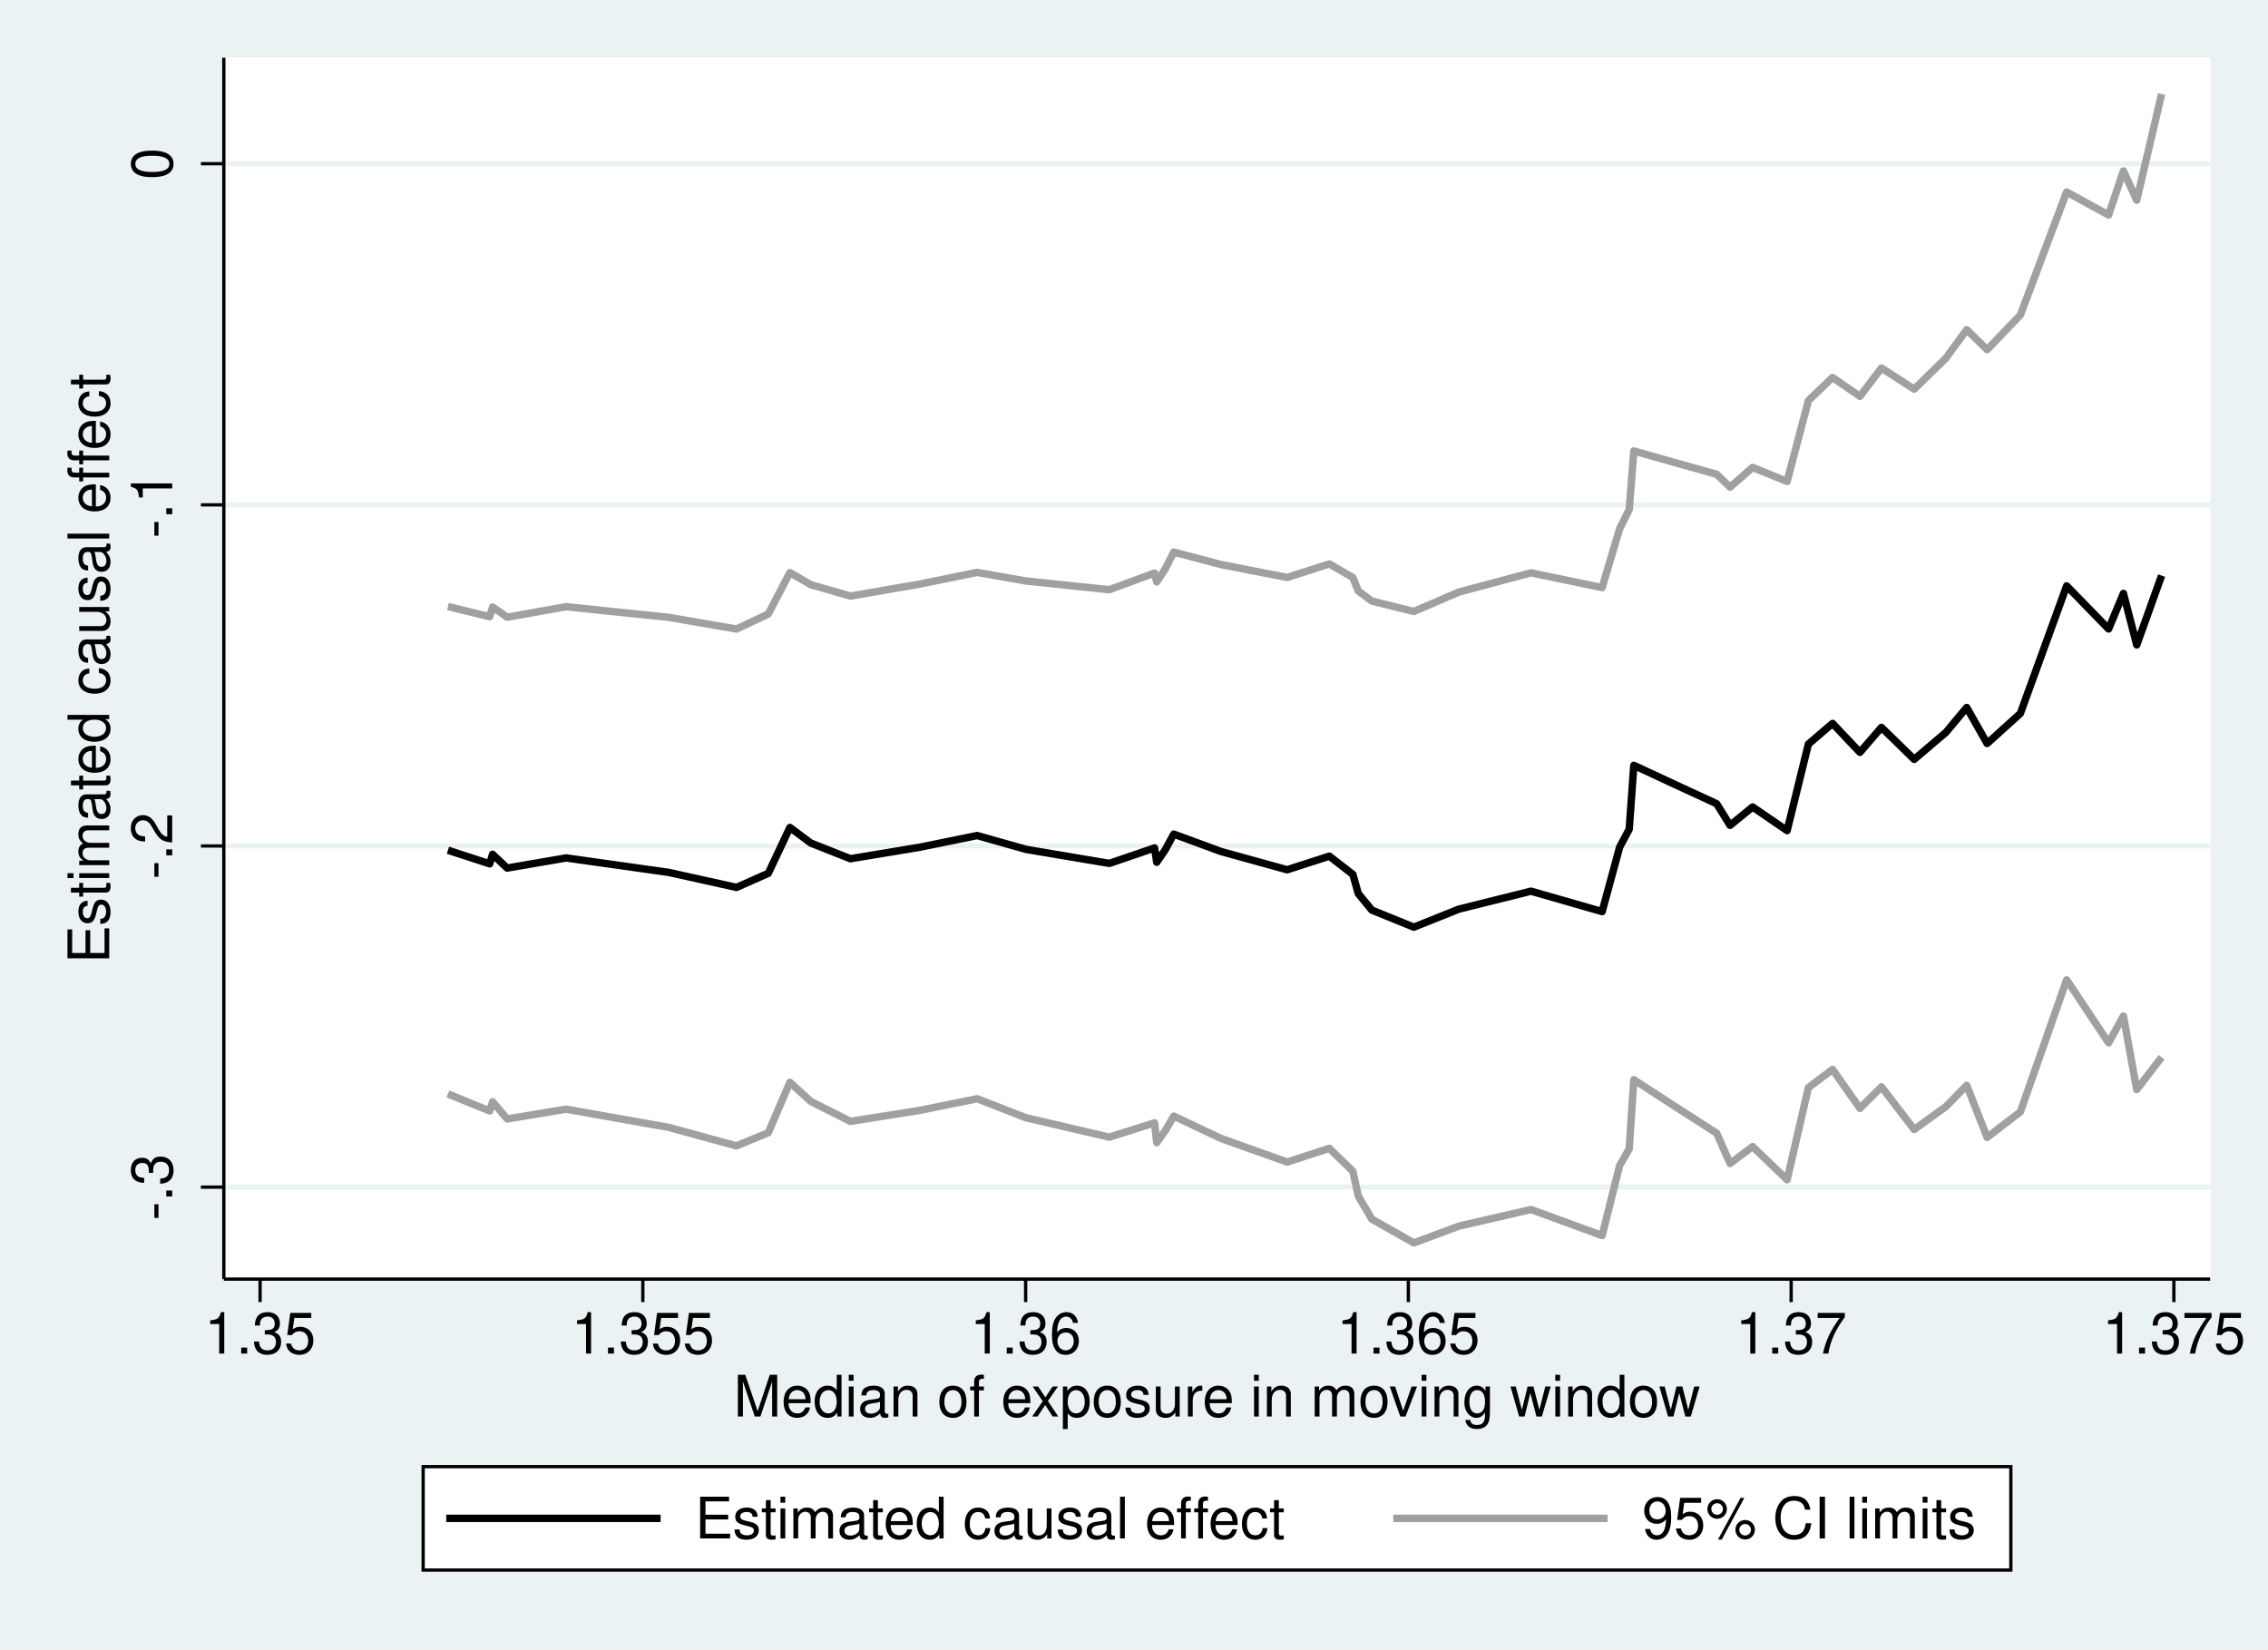
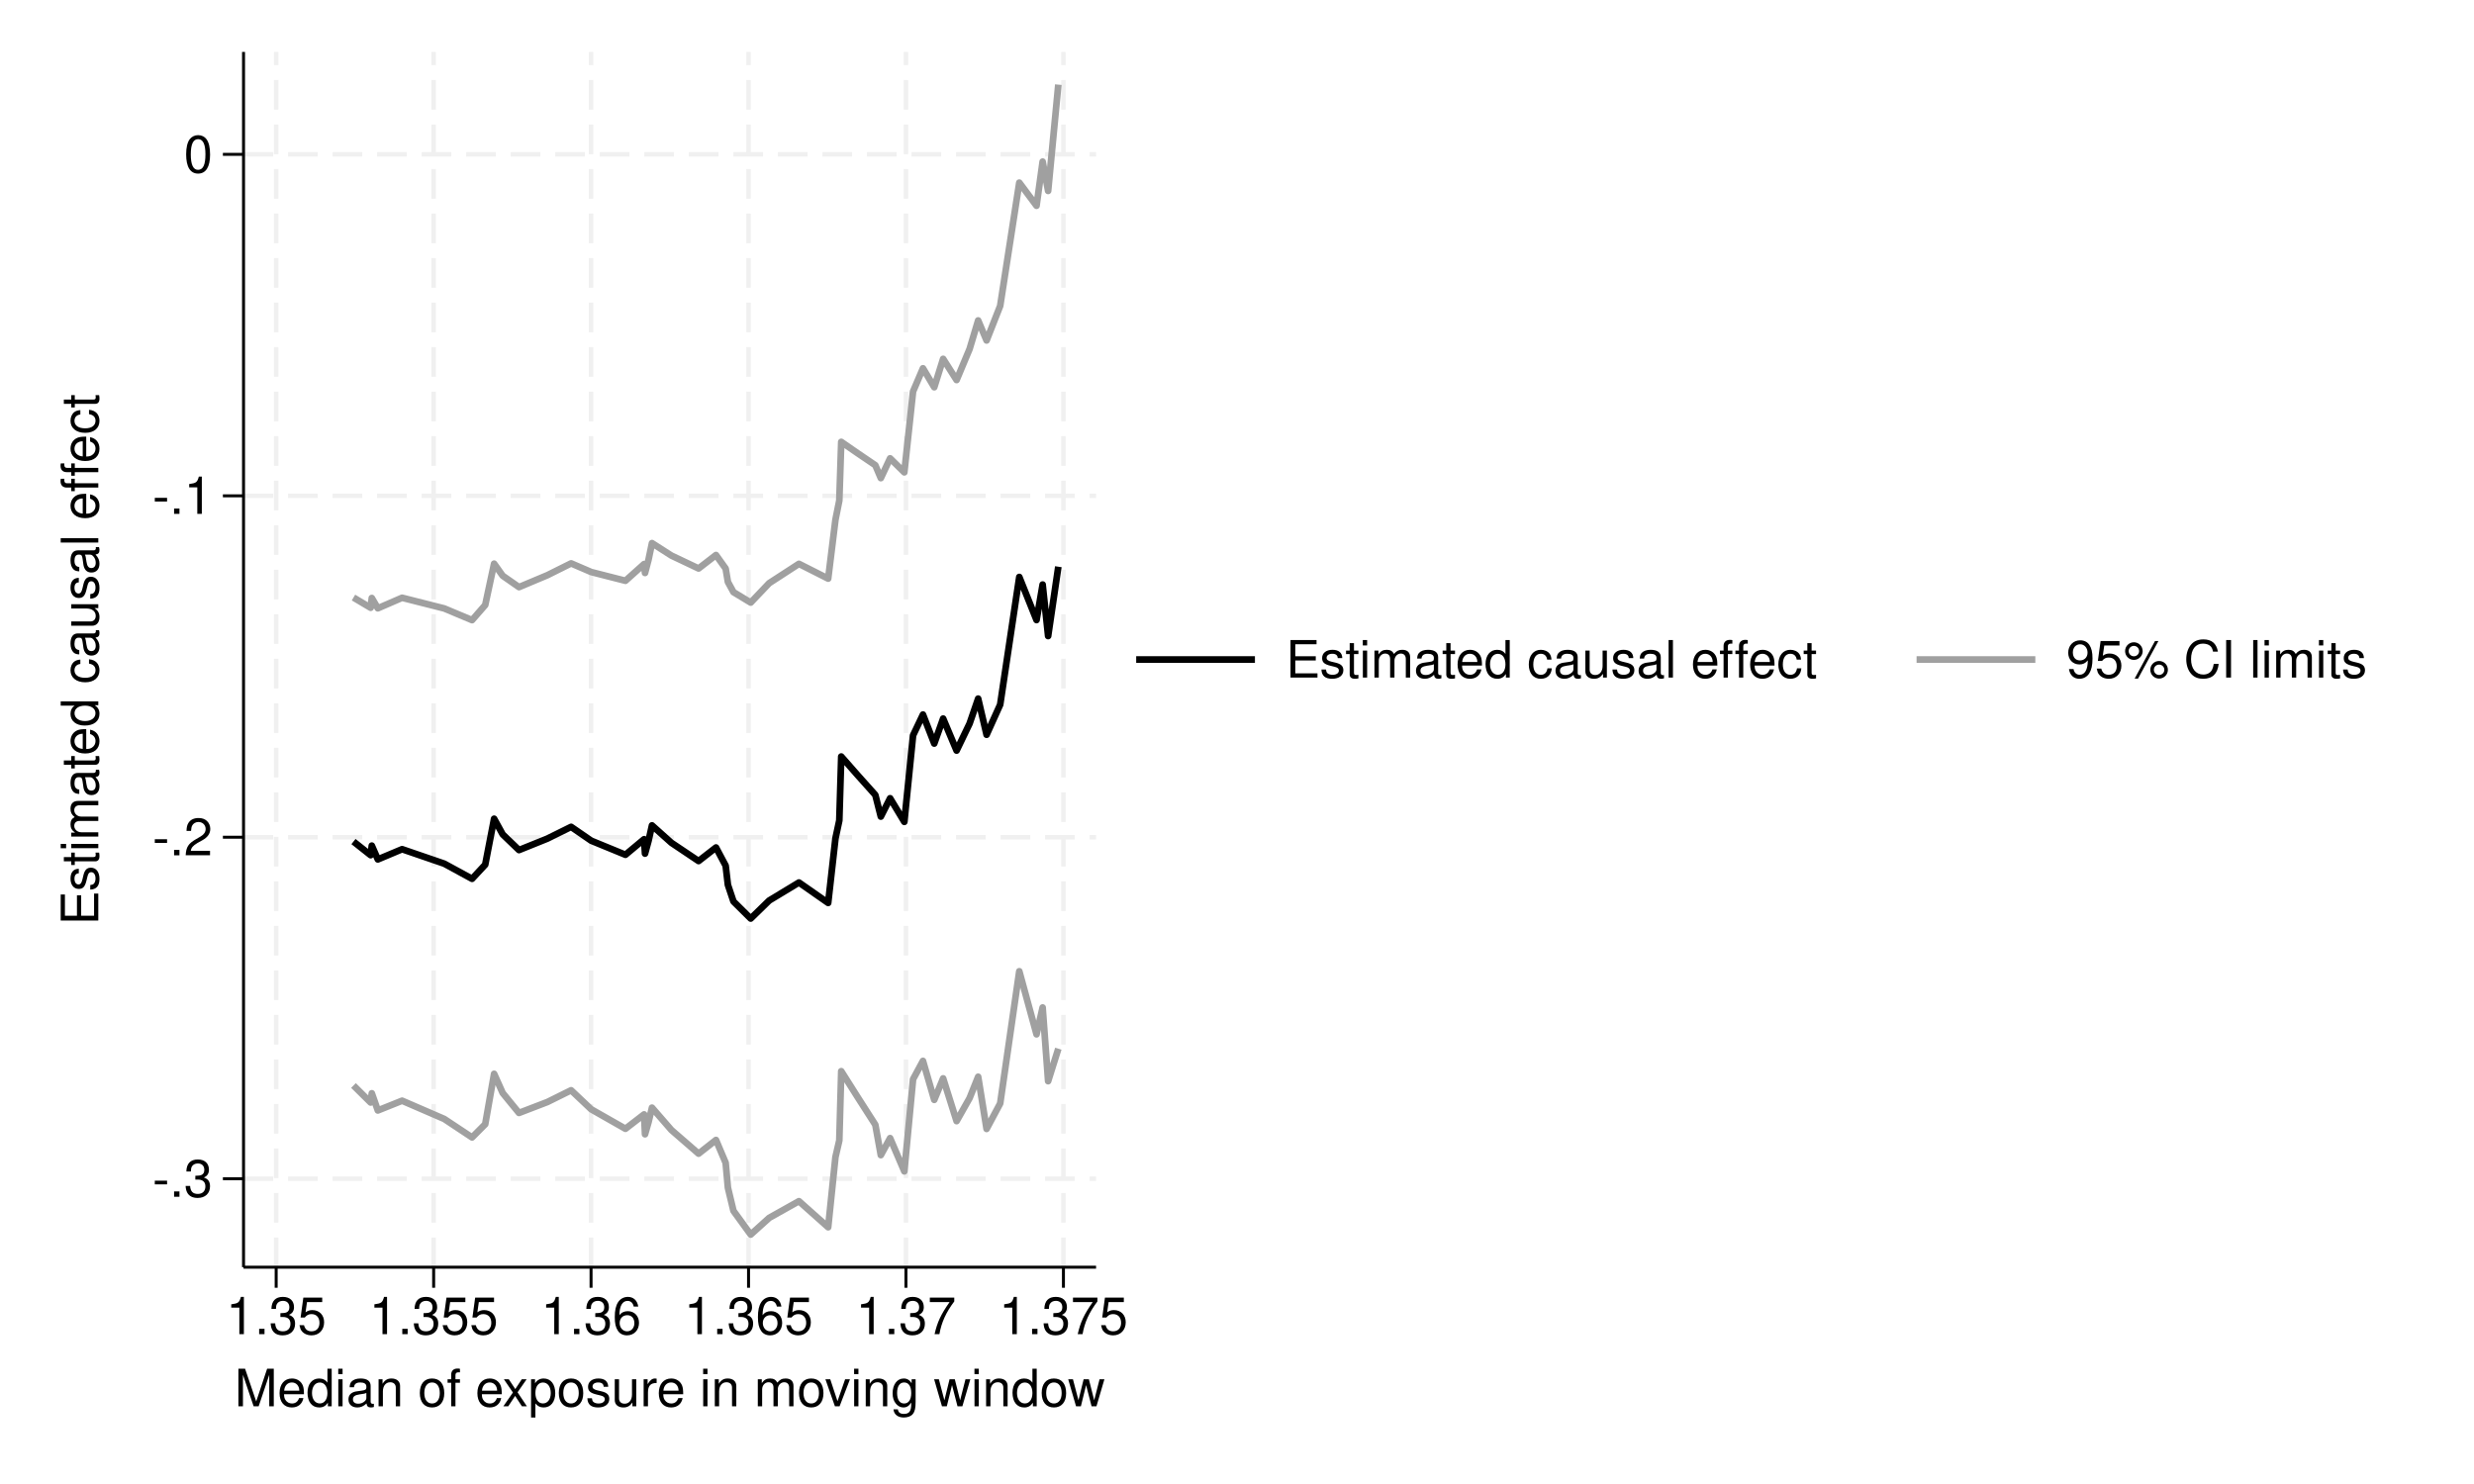
- <svg xmlns="http://www.w3.org/2000/svg" version="1.1" width="5.500in" height="4.000in" viewBox="0 0 3960 2880">
-   <rect x="0" y="0" width="3960" height="2880" style="fill:#EAF2F3;stroke:none" />
-   <rect x="0.00" y="0.00" width="3959.88" height="2880.00" style="fill:#EAF2F3" />
-   <rect x="2.88" y="2.88" width="3954.12" height="2874.24" style="fill:none;stroke:#EAF2F3;stroke-width:5.76" />
-   <rect x="390.80" y="100.86" width="3468.22" height="2132.77" style="fill:#FFFFFF" />
-   <rect x="393.68" y="103.74" width="3462.46" height="2127.01" style="fill:none;stroke:#FFFFFF;stroke-width:5.76" />
-   <line x1="390.80" y1="2073.00" x2="3859.02" y2="2073.00" style="stroke:#EAF2F3;stroke-width:8.64" />
-   <line x1="390.80" y1="1477.25" x2="3859.02" y2="1477.25" style="stroke:#EAF2F3;stroke-width:8.64" />
-   <line x1="390.80" y1="881.62" x2="3859.02" y2="881.62" style="stroke:#EAF2F3;stroke-width:8.64" />
-   <line x1="390.80" y1="285.87" x2="3859.02" y2="285.87" style="stroke:#EAF2F3;stroke-width:8.64" />
-   <path d=" M782.10 1484.68 L854.99 1508.44 L860.06 1491.85 L885.56 1515.86 L988.52 1498.16 L1167.71 1523.41 L1285.89 1549.65 L1341.45 1525.02 L1379.19 1444.95 L1415.70 1472.18 L1484.88 1499.53 L1605.29 1479.60 L1706.14 1459.06 L1791.41 1483.19 L1936.94 1507.69 L2015.89 1480.72 L2019.72 1505.71 L2034.70 1483.69 L2049.42 1456.58 L2131.84 1486.90 L2247.42 1518.83 L2321.05 1495.07 L2362.14 1526.88 L2371.55 1560.29 L2395.30 1589.25 L2468.57 1619.07 L2547.02 1587.64 L2673.12 1556.20 L2797.37 1591.85 L2827.94 1479.35 L2844.64 1448.04 L2852.69 1336.42 L2921.99 1368.72 L2997.35 1403.49 L3020.74 1441.24 L3060.09 1409.19 L3120.36 1450.40 L3157.48 1299.42 L3199.68 1263.28 L3247.45 1313.77 L3285.07 1270.21 L3342.24 1326.02 L3397.56 1279.00 L3433.94 1235.43 L3469.58 1298.30 L3527.62 1245.83 L3608.43 1023.07 L3681.69 1098.32 L3707.55 1036.31 L3730.82 1126.16 L3774.25 1005.13" stroke-linejoin="round" style="fill:none;stroke:#000000;stroke-width:12.96" />
-   <path d=" M782.10 1059.09 L854.99 1076.91 L860.06 1059.95 L885.56 1077.77 L988.52 1059.46 L1167.71 1078.02 L1285.89 1098.44 L1341.45 1072.20 L1379.19 999.93 L1415.70 1020.97 L1484.88 1040.89 L1605.29 1020.10 L1706.14 999.56 L1791.41 1014.53 L1936.94 1029.76 L2015.89 1000.67 L2019.72 1016.14 L2034.70 993.12 L2049.42 964.04 L2131.84 985.82 L2247.42 1008.35 L2321.05 984.83 L2362.14 1008.47 L2371.55 1031.86 L2395.30 1049.56 L2468.57 1067.75 L2547.02 1033.96 L2673.12 1000.30 L2797.37 1026.04 L2827.94 923.33 L2844.64 889.79 L2852.69 787.45 L2921.99 807.12 L2997.35 828.16 L3020.74 850.68 L3060.09 816.28 L3120.36 840.66 L3157.48 699.58 L3199.68 659.11 L3247.45 692.16 L3285.07 642.65 L3342.24 679.53 L3397.56 625.45 L3433.94 575.70 L3469.58 610.60 L3527.62 550.09 L3608.43 335.25 L3681.69 375.47 L3707.55 298.49 L3730.82 349.60 L3774.25 164.22" stroke-linejoin="round" style="fill:none;stroke:#A0A0A0;stroke-width:12.96" />
-   <path d=" M782.10 1910.26 L854.99 1939.97 L860.06 1923.88 L885.56 1953.95 L988.52 1936.87 L1167.71 1968.68 L1285.89 2000.98 L1341.45 1977.96 L1379.19 1889.97 L1415.70 1923.38 L1484.88 1958.16 L1605.29 1939.10 L1706.14 1918.68 L1791.41 1951.85 L1936.94 1985.75 L2015.89 1960.76 L2019.72 1995.28 L2034.70 1974.37 L2049.42 1949.00 L2131.84 1987.98 L2247.42 2029.19 L2321.05 2005.31 L2362.14 2045.28 L2371.55 2088.59 L2395.30 2128.94 L2468.57 2170.40 L2547.02 2141.19 L2673.12 2112.11 L2797.37 2157.52 L2827.94 2035.26 L2844.64 2006.17 L2852.69 1885.39 L2921.99 1930.44 L2997.35 1978.82 L3020.74 2031.79 L3060.09 2002.21 L3120.36 2060.13 L3157.48 1899.37 L3199.68 1867.45 L3247.45 1935.39 L3285.07 1897.89 L3342.24 1972.39 L3397.56 1932.42 L3433.94 1895.17 L3469.58 1986.13 L3527.62 1941.57 L3608.43 1711.02 L3681.69 1821.04 L3707.55 1774.26 L3730.82 1902.72 L3774.25 1846.16" stroke-linejoin="round" style="fill:none;stroke:#A0A0A0;stroke-width:12.96" />
-   <line x1="390.80" y1="2233.63" x2="390.80" y2="100.86" style="stroke:#000000;stroke-width:5.76" />
-   <line x1="390.80" y1="2073.00" x2="350.83" y2="2073.00" style="stroke:#000000;stroke-width:5.76" />
-   <text x="300.72" y="2073.00" style="font-family:'Helvetica';font-size:99.99px;fill:#000000" transform="rotate(-90 300.72,2073.00)" text-anchor="middle">-.3</text>
-   <line x1="390.80" y1="1477.25" x2="350.83" y2="1477.25" style="stroke:#000000;stroke-width:5.76" />
-   <text x="300.72" y="1477.25" style="font-family:'Helvetica';font-size:99.99px;fill:#000000" transform="rotate(-90 300.72,1477.25)" text-anchor="middle">-.2</text>
-   <line x1="390.80" y1="881.62" x2="350.83" y2="881.62" style="stroke:#000000;stroke-width:5.76" />
-   <text x="300.72" y="881.62" style="font-family:'Helvetica';font-size:99.99px;fill:#000000" transform="rotate(-90 300.72,881.62)" text-anchor="middle">-.1</text>
-   <line x1="390.80" y1="285.87" x2="350.83" y2="285.87" style="stroke:#000000;stroke-width:5.76" />
-   <text x="300.72" y="285.87" style="font-family:'Helvetica';font-size:99.99px;fill:#000000" transform="rotate(-90 300.72,285.87)" text-anchor="middle">0</text>
-   <text x="190.71" y="1167.25" style="font-family:'Helvetica';font-size:99.99px;fill:#000000" transform="rotate(-90 190.71,1167.25)" text-anchor="middle">Estimated causal effect</text>
-   <line x1="390.80" y1="2233.63" x2="3859.02" y2="2233.63" style="stroke:#000000;stroke-width:5.76" />
-   <line x1="454.16" y1="2233.63" x2="454.16" y2="2273.73" style="stroke:#000000;stroke-width:5.76" />
-   <text x="454.16" y="2363.59" style="font-family:'Helvetica';font-size:99.99px;fill:#000000" text-anchor="middle">1.35</text>
-   <line x1="1122.41" y1="2233.63" x2="1122.41" y2="2273.73" style="stroke:#000000;stroke-width:5.76" />
-   <text x="1122.41" y="2363.59" style="font-family:'Helvetica';font-size:99.99px;fill:#000000" text-anchor="middle">1.355</text>
-   <line x1="1790.79" y1="2233.63" x2="1790.79" y2="2273.73" style="stroke:#000000;stroke-width:5.76" />
-   <text x="1790.79" y="2363.59" style="font-family:'Helvetica';font-size:99.99px;fill:#000000" text-anchor="middle">1.36</text>
-   <line x1="2459.04" y1="2233.63" x2="2459.04" y2="2273.73" style="stroke:#000000;stroke-width:5.76" />
-   <text x="2459.04" y="2363.59" style="font-family:'Helvetica';font-size:99.99px;fill:#000000" text-anchor="middle">1.365</text>
-   <line x1="3127.41" y1="2233.63" x2="3127.41" y2="2273.73" style="stroke:#000000;stroke-width:5.76" />
-   <text x="3127.41" y="2363.59" style="font-family:'Helvetica';font-size:99.99px;fill:#000000" text-anchor="middle">1.37</text>
-   <line x1="3795.66" y1="2233.63" x2="3795.66" y2="2273.73" style="stroke:#000000;stroke-width:5.76" />
-   <text x="3795.66" y="2363.59" style="font-family:'Helvetica';font-size:99.99px;fill:#000000" text-anchor="middle">1.375</text>
-   <text x="2124.91" y="2473.60" style="font-family:'Helvetica';font-size:99.99px;fill:#000000" text-anchor="middle">Median of exposure in moving window</text>
-   <rect x="735.94" y="2558.24" width="2777.94" height="186.37" style="fill:#FFFFFF" />
-   <rect x="738.82" y="2561.12" width="2772.18" height="180.61" style="fill:none;stroke:#000000;stroke-width:5.76" />
-   <line x1="779.13" y1="2651.43" x2="1153.47" y2="2651.43" style="stroke:#000000;stroke-width:12.96" />
-   <line x1="2432.68" y1="2651.43" x2="2807.02" y2="2651.43" style="stroke:#A0A0A0;stroke-width:12.96" />
-   <text x="1213.49" y="2686.46" style="font-family:'Helvetica';font-size:99.99px;fill:#000000">Estimated causal effect</text>
-   <text x="2867.04" y="2686.46" style="font-family:'Helvetica';font-size:99.99px;fill:#000000">95% CI limits</text>
+ <svg xmlns="http://www.w3.org/2000/svg" version="1.1" width="7.500in" height="4.500in" viewBox="0 0 5400 3240">
+   <rect x="0" y="0" width="5400" height="3240" style="fill:#FFFFFF;stroke:none" />
+   <rect x="0.00" y="0.00" width="5400.00" height="3240.00" style="fill:#FFFFFF" />
+   <rect x="3.24" y="3.24" width="5393.52" height="3233.52" style="fill:none;stroke:#FFFFFF;stroke-width:6.48" />
+   <rect x="531.56" y="113.40" width="1860.81" height="2653.26" style="fill:#FFFFFF" />
+   <rect x="534.80" y="116.64" width="1854.33" height="2646.78" style="fill:none;stroke:#FFFFFF;stroke-width:6.48" />
+   <line x1="531.56" y1="2573.44" x2="596.36" y2="2573.44" style="stroke:#F0F0F0;stroke-width:9.72" />
+   <line x1="628.76" y1="2573.44" x2="693.56" y2="2573.44" style="stroke:#F0F0F0;stroke-width:9.72" />
+   <line x1="725.96" y1="2573.44" x2="790.76" y2="2573.44" style="stroke:#F0F0F0;stroke-width:9.72" />
+   <line x1="823.16" y1="2573.44" x2="887.96" y2="2573.44" style="stroke:#F0F0F0;stroke-width:9.72" />
+   <line x1="920.36" y1="2573.44" x2="985.16" y2="2573.44" style="stroke:#F0F0F0;stroke-width:9.72" />
+   <line x1="1017.56" y1="2573.44" x2="1082.36" y2="2573.44" style="stroke:#F0F0F0;stroke-width:9.72" />
+   <line x1="1114.76" y1="2573.44" x2="1179.56" y2="2573.44" style="stroke:#F0F0F0;stroke-width:9.72" />
+   <line x1="1211.96" y1="2573.44" x2="1276.76" y2="2573.44" style="stroke:#F0F0F0;stroke-width:9.72" />
+   <line x1="1309.16" y1="2573.44" x2="1373.96" y2="2573.44" style="stroke:#F0F0F0;stroke-width:9.72" />
+   <line x1="1406.36" y1="2573.44" x2="1471.16" y2="2573.44" style="stroke:#F0F0F0;stroke-width:9.72" />
+   <line x1="1503.56" y1="2573.44" x2="1568.36" y2="2573.44" style="stroke:#F0F0F0;stroke-width:9.72" />
+   <line x1="1600.76" y1="2573.44" x2="1665.56" y2="2573.44" style="stroke:#F0F0F0;stroke-width:9.72" />
+   <line x1="1697.96" y1="2573.44" x2="1762.76" y2="2573.44" style="stroke:#F0F0F0;stroke-width:9.72" />
+   <line x1="1795.16" y1="2573.44" x2="1859.96" y2="2573.44" style="stroke:#F0F0F0;stroke-width:9.72" />
+   <line x1="1892.36" y1="2573.44" x2="1957.16" y2="2573.44" style="stroke:#F0F0F0;stroke-width:9.72" />
+   <line x1="1989.56" y1="2573.44" x2="2054.36" y2="2573.44" style="stroke:#F0F0F0;stroke-width:9.72" />
+   <line x1="2086.76" y1="2573.44" x2="2151.56" y2="2573.44" style="stroke:#F0F0F0;stroke-width:9.72" />
+   <line x1="2183.96" y1="2573.44" x2="2248.76" y2="2573.44" style="stroke:#F0F0F0;stroke-width:9.72" />
+   <line x1="2281.16" y1="2573.44" x2="2345.96" y2="2573.44" style="stroke:#F0F0F0;stroke-width:9.72" />
+   <line x1="2378.36" y1="2573.44" x2="2392.37" y2="2573.44" style="stroke:#F0F0F0;stroke-width:9.72" />
+   <line x1="531.56" y1="1827.90" x2="596.36" y2="1827.90" style="stroke:#F0F0F0;stroke-width:9.72" />
+   <line x1="628.76" y1="1827.90" x2="693.56" y2="1827.90" style="stroke:#F0F0F0;stroke-width:9.72" />
+   <line x1="725.96" y1="1827.90" x2="790.76" y2="1827.90" style="stroke:#F0F0F0;stroke-width:9.72" />
+   <line x1="823.16" y1="1827.90" x2="887.96" y2="1827.90" style="stroke:#F0F0F0;stroke-width:9.72" />
+   <line x1="920.36" y1="1827.90" x2="985.16" y2="1827.90" style="stroke:#F0F0F0;stroke-width:9.72" />
+   <line x1="1017.56" y1="1827.90" x2="1082.36" y2="1827.90" style="stroke:#F0F0F0;stroke-width:9.72" />
+   <line x1="1114.76" y1="1827.90" x2="1179.56" y2="1827.90" style="stroke:#F0F0F0;stroke-width:9.72" />
+   <line x1="1211.96" y1="1827.90" x2="1276.76" y2="1827.90" style="stroke:#F0F0F0;stroke-width:9.72" />
+   <line x1="1309.16" y1="1827.90" x2="1373.96" y2="1827.90" style="stroke:#F0F0F0;stroke-width:9.72" />
+   <line x1="1406.36" y1="1827.90" x2="1471.16" y2="1827.90" style="stroke:#F0F0F0;stroke-width:9.72" />
+   <line x1="1503.56" y1="1827.90" x2="1568.36" y2="1827.90" style="stroke:#F0F0F0;stroke-width:9.72" />
+   <line x1="1600.76" y1="1827.90" x2="1665.56" y2="1827.90" style="stroke:#F0F0F0;stroke-width:9.72" />
+   <line x1="1697.96" y1="1827.90" x2="1762.76" y2="1827.90" style="stroke:#F0F0F0;stroke-width:9.72" />
+   <line x1="1795.16" y1="1827.90" x2="1859.96" y2="1827.90" style="stroke:#F0F0F0;stroke-width:9.72" />
+   <line x1="1892.36" y1="1827.90" x2="1957.16" y2="1827.90" style="stroke:#F0F0F0;stroke-width:9.72" />
+   <line x1="1989.56" y1="1827.90" x2="2054.36" y2="1827.90" style="stroke:#F0F0F0;stroke-width:9.72" />
+   <line x1="2086.76" y1="1827.90" x2="2151.56" y2="1827.90" style="stroke:#F0F0F0;stroke-width:9.72" />
+   <line x1="2183.96" y1="1827.90" x2="2248.76" y2="1827.90" style="stroke:#F0F0F0;stroke-width:9.72" />
+   <line x1="2281.16" y1="1827.90" x2="2345.96" y2="1827.90" style="stroke:#F0F0F0;stroke-width:9.72" />
+   <line x1="2378.36" y1="1827.90" x2="2392.37" y2="1827.90" style="stroke:#F0F0F0;stroke-width:9.72" />
+   <line x1="531.56" y1="1082.53" x2="596.36" y2="1082.53" style="stroke:#F0F0F0;stroke-width:9.72" />
+   <line x1="628.76" y1="1082.53" x2="693.56" y2="1082.53" style="stroke:#F0F0F0;stroke-width:9.72" />
+   <line x1="725.96" y1="1082.53" x2="790.76" y2="1082.53" style="stroke:#F0F0F0;stroke-width:9.72" />
+   <line x1="823.16" y1="1082.53" x2="887.96" y2="1082.53" style="stroke:#F0F0F0;stroke-width:9.72" />
+   <line x1="920.36" y1="1082.53" x2="985.16" y2="1082.53" style="stroke:#F0F0F0;stroke-width:9.72" />
+   <line x1="1017.56" y1="1082.53" x2="1082.36" y2="1082.53" style="stroke:#F0F0F0;stroke-width:9.72" />
+   <line x1="1114.76" y1="1082.53" x2="1179.56" y2="1082.53" style="stroke:#F0F0F0;stroke-width:9.72" />
+   <line x1="1211.96" y1="1082.53" x2="1276.76" y2="1082.53" style="stroke:#F0F0F0;stroke-width:9.72" />
+   <line x1="1309.16" y1="1082.53" x2="1373.96" y2="1082.53" style="stroke:#F0F0F0;stroke-width:9.72" />
+   <line x1="1406.36" y1="1082.53" x2="1471.16" y2="1082.53" style="stroke:#F0F0F0;stroke-width:9.72" />
+   <line x1="1503.56" y1="1082.53" x2="1568.36" y2="1082.53" style="stroke:#F0F0F0;stroke-width:9.72" />
+   <line x1="1600.76" y1="1082.53" x2="1665.56" y2="1082.53" style="stroke:#F0F0F0;stroke-width:9.72" />
+   <line x1="1697.96" y1="1082.53" x2="1762.76" y2="1082.53" style="stroke:#F0F0F0;stroke-width:9.72" />
+   <line x1="1795.16" y1="1082.53" x2="1859.96" y2="1082.53" style="stroke:#F0F0F0;stroke-width:9.72" />
+   <line x1="1892.36" y1="1082.53" x2="1957.16" y2="1082.53" style="stroke:#F0F0F0;stroke-width:9.72" />
+   <line x1="1989.56" y1="1082.53" x2="2054.36" y2="1082.53" style="stroke:#F0F0F0;stroke-width:9.72" />
+   <line x1="2086.76" y1="1082.53" x2="2151.56" y2="1082.53" style="stroke:#F0F0F0;stroke-width:9.72" />
+   <line x1="2183.96" y1="1082.53" x2="2248.76" y2="1082.53" style="stroke:#F0F0F0;stroke-width:9.72" />
+   <line x1="2281.16" y1="1082.53" x2="2345.96" y2="1082.53" style="stroke:#F0F0F0;stroke-width:9.72" />
+   <line x1="2378.36" y1="1082.53" x2="2392.37" y2="1082.53" style="stroke:#F0F0F0;stroke-width:9.72" />
+   <line x1="531.56" y1="336.99" x2="596.36" y2="336.99" style="stroke:#F0F0F0;stroke-width:9.72" />
+   <line x1="628.76" y1="336.99" x2="693.56" y2="336.99" style="stroke:#F0F0F0;stroke-width:9.72" />
+   <line x1="725.96" y1="336.99" x2="790.76" y2="336.99" style="stroke:#F0F0F0;stroke-width:9.72" />
+   <line x1="823.16" y1="336.99" x2="887.96" y2="336.99" style="stroke:#F0F0F0;stroke-width:9.72" />
+   <line x1="920.36" y1="336.99" x2="985.16" y2="336.99" style="stroke:#F0F0F0;stroke-width:9.72" />
+   <line x1="1017.56" y1="336.99" x2="1082.36" y2="336.99" style="stroke:#F0F0F0;stroke-width:9.72" />
+   <line x1="1114.76" y1="336.99" x2="1179.56" y2="336.99" style="stroke:#F0F0F0;stroke-width:9.72" />
+   <line x1="1211.96" y1="336.99" x2="1276.76" y2="336.99" style="stroke:#F0F0F0;stroke-width:9.72" />
+   <line x1="1309.16" y1="336.99" x2="1373.96" y2="336.99" style="stroke:#F0F0F0;stroke-width:9.72" />
+   <line x1="1406.36" y1="336.99" x2="1471.16" y2="336.99" style="stroke:#F0F0F0;stroke-width:9.72" />
+   <line x1="1503.56" y1="336.99" x2="1568.36" y2="336.99" style="stroke:#F0F0F0;stroke-width:9.72" />
+   <line x1="1600.76" y1="336.99" x2="1665.56" y2="336.99" style="stroke:#F0F0F0;stroke-width:9.72" />
+   <line x1="1697.96" y1="336.99" x2="1762.76" y2="336.99" style="stroke:#F0F0F0;stroke-width:9.72" />
+   <line x1="1795.16" y1="336.99" x2="1859.96" y2="336.99" style="stroke:#F0F0F0;stroke-width:9.72" />
+   <line x1="1892.36" y1="336.99" x2="1957.16" y2="336.99" style="stroke:#F0F0F0;stroke-width:9.72" />
+   <line x1="1989.56" y1="336.99" x2="2054.36" y2="336.99" style="stroke:#F0F0F0;stroke-width:9.72" />
+   <line x1="2086.76" y1="336.99" x2="2151.56" y2="336.99" style="stroke:#F0F0F0;stroke-width:9.72" />
+   <line x1="2183.96" y1="336.99" x2="2248.76" y2="336.99" style="stroke:#F0F0F0;stroke-width:9.72" />
+   <line x1="2281.16" y1="336.99" x2="2345.96" y2="336.99" style="stroke:#F0F0F0;stroke-width:9.72" />
+   <line x1="2378.36" y1="336.99" x2="2392.37" y2="336.99" style="stroke:#F0F0F0;stroke-width:9.72" />
+   <line x1="602.78" y1="2766.66" x2="602.78" y2="2701.86" style="stroke:#F0F0F0;stroke-width:9.72" />
+   <line x1="602.78" y1="2669.46" x2="602.78" y2="2604.66" style="stroke:#F0F0F0;stroke-width:9.72" />
+   <line x1="602.78" y1="2572.26" x2="602.78" y2="2507.46" style="stroke:#F0F0F0;stroke-width:9.72" />
+   <line x1="602.78" y1="2475.06" x2="602.78" y2="2410.26" style="stroke:#F0F0F0;stroke-width:9.72" />
+   <line x1="602.78" y1="2377.86" x2="602.78" y2="2313.06" style="stroke:#F0F0F0;stroke-width:9.72" />
+   <line x1="602.78" y1="2280.66" x2="602.78" y2="2215.86" style="stroke:#F0F0F0;stroke-width:9.72" />
+   <line x1="602.78" y1="2183.46" x2="602.78" y2="2118.66" style="stroke:#F0F0F0;stroke-width:9.72" />
+   <line x1="602.78" y1="2086.26" x2="602.78" y2="2021.46" style="stroke:#F0F0F0;stroke-width:9.72" />
+   <line x1="602.78" y1="1989.06" x2="602.78" y2="1924.26" style="stroke:#F0F0F0;stroke-width:9.72" />
+   <line x1="602.78" y1="1891.86" x2="602.78" y2="1827.06" style="stroke:#F0F0F0;stroke-width:9.72" />
+   <line x1="602.78" y1="1794.66" x2="602.78" y2="1729.86" style="stroke:#F0F0F0;stroke-width:9.72" />
+   <line x1="602.78" y1="1697.46" x2="602.78" y2="1632.66" style="stroke:#F0F0F0;stroke-width:9.72" />
+   <line x1="602.78" y1="1600.26" x2="602.78" y2="1535.46" style="stroke:#F0F0F0;stroke-width:9.72" />
+   <line x1="602.78" y1="1503.06" x2="602.78" y2="1438.26" style="stroke:#F0F0F0;stroke-width:9.72" />
+   <line x1="602.78" y1="1405.86" x2="602.78" y2="1341.06" style="stroke:#F0F0F0;stroke-width:9.72" />
+   <line x1="602.78" y1="1308.66" x2="602.78" y2="1243.86" style="stroke:#F0F0F0;stroke-width:9.72" />
+   <line x1="602.78" y1="1211.46" x2="602.78" y2="1146.66" style="stroke:#F0F0F0;stroke-width:9.72" />
+   <line x1="602.78" y1="1114.26" x2="602.78" y2="1049.46" style="stroke:#F0F0F0;stroke-width:9.72" />
+   <line x1="602.78" y1="1017.06" x2="602.78" y2="952.26" style="stroke:#F0F0F0;stroke-width:9.72" />
+   <line x1="602.78" y1="919.86" x2="602.78" y2="855.06" style="stroke:#F0F0F0;stroke-width:9.72" />
+   <line x1="602.78" y1="822.66" x2="602.78" y2="757.86" style="stroke:#F0F0F0;stroke-width:9.72" />
+   <line x1="602.78" y1="725.46" x2="602.78" y2="660.66" style="stroke:#F0F0F0;stroke-width:9.72" />
+   <line x1="602.78" y1="628.26" x2="602.78" y2="563.46" style="stroke:#F0F0F0;stroke-width:9.72" />
+   <line x1="602.78" y1="531.06" x2="602.78" y2="466.26" style="stroke:#F0F0F0;stroke-width:9.72" />
+   <line x1="602.78" y1="433.86" x2="602.78" y2="369.06" style="stroke:#F0F0F0;stroke-width:9.72" />
+   <line x1="602.78" y1="336.66" x2="602.78" y2="271.86" style="stroke:#F0F0F0;stroke-width:9.72" />
+   <line x1="602.78" y1="239.46" x2="602.78" y2="174.66" style="stroke:#F0F0F0;stroke-width:9.72" />
+   <line x1="602.78" y1="142.26" x2="602.78" y2="113.40" style="stroke:#F0F0F0;stroke-width:9.72" />
+   <line x1="946.52" y1="2766.66" x2="946.52" y2="2701.86" style="stroke:#F0F0F0;stroke-width:9.72" />
+   <line x1="946.52" y1="2669.46" x2="946.52" y2="2604.66" style="stroke:#F0F0F0;stroke-width:9.72" />
+   <line x1="946.52" y1="2572.26" x2="946.52" y2="2507.46" style="stroke:#F0F0F0;stroke-width:9.72" />
+   <line x1="946.52" y1="2475.06" x2="946.52" y2="2410.26" style="stroke:#F0F0F0;stroke-width:9.72" />
+   <line x1="946.52" y1="2377.86" x2="946.52" y2="2313.06" style="stroke:#F0F0F0;stroke-width:9.72" />
+   <line x1="946.52" y1="2280.66" x2="946.52" y2="2215.86" style="stroke:#F0F0F0;stroke-width:9.72" />
+   <line x1="946.52" y1="2183.46" x2="946.52" y2="2118.66" style="stroke:#F0F0F0;stroke-width:9.72" />
+   <line x1="946.52" y1="2086.26" x2="946.52" y2="2021.46" style="stroke:#F0F0F0;stroke-width:9.72" />
+   <line x1="946.52" y1="1989.06" x2="946.52" y2="1924.26" style="stroke:#F0F0F0;stroke-width:9.72" />
+   <line x1="946.52" y1="1891.86" x2="946.52" y2="1827.06" style="stroke:#F0F0F0;stroke-width:9.72" />
+   <line x1="946.52" y1="1794.66" x2="946.52" y2="1729.86" style="stroke:#F0F0F0;stroke-width:9.72" />
+   <line x1="946.52" y1="1697.46" x2="946.52" y2="1632.66" style="stroke:#F0F0F0;stroke-width:9.72" />
+   <line x1="946.52" y1="1600.26" x2="946.52" y2="1535.46" style="stroke:#F0F0F0;stroke-width:9.72" />
+   <line x1="946.52" y1="1503.06" x2="946.52" y2="1438.26" style="stroke:#F0F0F0;stroke-width:9.72" />
+   <line x1="946.52" y1="1405.86" x2="946.52" y2="1341.06" style="stroke:#F0F0F0;stroke-width:9.72" />
+   <line x1="946.52" y1="1308.66" x2="946.52" y2="1243.86" style="stroke:#F0F0F0;stroke-width:9.72" />
+   <line x1="946.52" y1="1211.46" x2="946.52" y2="1146.66" style="stroke:#F0F0F0;stroke-width:9.72" />
+   <line x1="946.52" y1="1114.26" x2="946.52" y2="1049.46" style="stroke:#F0F0F0;stroke-width:9.72" />
+   <line x1="946.52" y1="1017.06" x2="946.52" y2="952.26" style="stroke:#F0F0F0;stroke-width:9.72" />
+   <line x1="946.52" y1="919.86" x2="946.52" y2="855.06" style="stroke:#F0F0F0;stroke-width:9.72" />
+   <line x1="946.52" y1="822.66" x2="946.52" y2="757.86" style="stroke:#F0F0F0;stroke-width:9.72" />
+   <line x1="946.52" y1="725.46" x2="946.52" y2="660.66" style="stroke:#F0F0F0;stroke-width:9.72" />
+   <line x1="946.52" y1="628.26" x2="946.52" y2="563.46" style="stroke:#F0F0F0;stroke-width:9.72" />
+   <line x1="946.52" y1="531.06" x2="946.52" y2="466.26" style="stroke:#F0F0F0;stroke-width:9.72" />
+   <line x1="946.52" y1="433.86" x2="946.52" y2="369.06" style="stroke:#F0F0F0;stroke-width:9.72" />
+   <line x1="946.52" y1="336.66" x2="946.52" y2="271.86" style="stroke:#F0F0F0;stroke-width:9.72" />
+   <line x1="946.52" y1="239.46" x2="946.52" y2="174.66" style="stroke:#F0F0F0;stroke-width:9.72" />
+   <line x1="946.52" y1="142.26" x2="946.52" y2="113.40" style="stroke:#F0F0F0;stroke-width:9.72" />
+   <line x1="1290.09" y1="2766.66" x2="1290.09" y2="2701.86" style="stroke:#F0F0F0;stroke-width:9.72" />
+   <line x1="1290.09" y1="2669.46" x2="1290.09" y2="2604.66" style="stroke:#F0F0F0;stroke-width:9.72" />
+   <line x1="1290.09" y1="2572.26" x2="1290.09" y2="2507.46" style="stroke:#F0F0F0;stroke-width:9.72" />
+   <line x1="1290.09" y1="2475.06" x2="1290.09" y2="2410.26" style="stroke:#F0F0F0;stroke-width:9.72" />
+   <line x1="1290.09" y1="2377.86" x2="1290.09" y2="2313.06" style="stroke:#F0F0F0;stroke-width:9.72" />
+   <line x1="1290.09" y1="2280.66" x2="1290.09" y2="2215.86" style="stroke:#F0F0F0;stroke-width:9.72" />
+   <line x1="1290.09" y1="2183.46" x2="1290.09" y2="2118.66" style="stroke:#F0F0F0;stroke-width:9.72" />
+   <line x1="1290.09" y1="2086.26" x2="1290.09" y2="2021.46" style="stroke:#F0F0F0;stroke-width:9.72" />
+   <line x1="1290.09" y1="1989.06" x2="1290.09" y2="1924.26" style="stroke:#F0F0F0;stroke-width:9.72" />
+   <line x1="1290.09" y1="1891.86" x2="1290.09" y2="1827.06" style="stroke:#F0F0F0;stroke-width:9.72" />
+   <line x1="1290.09" y1="1794.66" x2="1290.09" y2="1729.86" style="stroke:#F0F0F0;stroke-width:9.72" />
+   <line x1="1290.09" y1="1697.46" x2="1290.09" y2="1632.66" style="stroke:#F0F0F0;stroke-width:9.72" />
+   <line x1="1290.09" y1="1600.26" x2="1290.09" y2="1535.46" style="stroke:#F0F0F0;stroke-width:9.72" />
+   <line x1="1290.09" y1="1503.06" x2="1290.09" y2="1438.26" style="stroke:#F0F0F0;stroke-width:9.72" />
+   <line x1="1290.09" y1="1405.86" x2="1290.09" y2="1341.06" style="stroke:#F0F0F0;stroke-width:9.72" />
+   <line x1="1290.09" y1="1308.66" x2="1290.09" y2="1243.86" style="stroke:#F0F0F0;stroke-width:9.72" />
+   <line x1="1290.09" y1="1211.46" x2="1290.09" y2="1146.66" style="stroke:#F0F0F0;stroke-width:9.72" />
+   <line x1="1290.09" y1="1114.26" x2="1290.09" y2="1049.46" style="stroke:#F0F0F0;stroke-width:9.72" />
+   <line x1="1290.09" y1="1017.06" x2="1290.09" y2="952.26" style="stroke:#F0F0F0;stroke-width:9.72" />
+   <line x1="1290.09" y1="919.86" x2="1290.09" y2="855.06" style="stroke:#F0F0F0;stroke-width:9.72" />
+   <line x1="1290.09" y1="822.66" x2="1290.09" y2="757.86" style="stroke:#F0F0F0;stroke-width:9.72" />
+   <line x1="1290.09" y1="725.46" x2="1290.09" y2="660.66" style="stroke:#F0F0F0;stroke-width:9.72" />
+   <line x1="1290.09" y1="628.26" x2="1290.09" y2="563.46" style="stroke:#F0F0F0;stroke-width:9.72" />
+   <line x1="1290.09" y1="531.06" x2="1290.09" y2="466.26" style="stroke:#F0F0F0;stroke-width:9.72" />
+   <line x1="1290.09" y1="433.86" x2="1290.09" y2="369.06" style="stroke:#F0F0F0;stroke-width:9.72" />
+   <line x1="1290.09" y1="336.66" x2="1290.09" y2="271.86" style="stroke:#F0F0F0;stroke-width:9.72" />
+   <line x1="1290.09" y1="239.46" x2="1290.09" y2="174.66" style="stroke:#F0F0F0;stroke-width:9.72" />
+   <line x1="1290.09" y1="142.26" x2="1290.09" y2="113.40" style="stroke:#F0F0F0;stroke-width:9.72" />
+   <line x1="1633.84" y1="2766.66" x2="1633.84" y2="2701.86" style="stroke:#F0F0F0;stroke-width:9.72" />
+   <line x1="1633.84" y1="2669.46" x2="1633.84" y2="2604.66" style="stroke:#F0F0F0;stroke-width:9.72" />
+   <line x1="1633.84" y1="2572.26" x2="1633.84" y2="2507.46" style="stroke:#F0F0F0;stroke-width:9.72" />
+   <line x1="1633.84" y1="2475.06" x2="1633.84" y2="2410.26" style="stroke:#F0F0F0;stroke-width:9.72" />
+   <line x1="1633.84" y1="2377.86" x2="1633.84" y2="2313.06" style="stroke:#F0F0F0;stroke-width:9.72" />
+   <line x1="1633.84" y1="2280.66" x2="1633.84" y2="2215.86" style="stroke:#F0F0F0;stroke-width:9.72" />
+   <line x1="1633.84" y1="2183.46" x2="1633.84" y2="2118.66" style="stroke:#F0F0F0;stroke-width:9.72" />
+   <line x1="1633.84" y1="2086.26" x2="1633.84" y2="2021.46" style="stroke:#F0F0F0;stroke-width:9.72" />
+   <line x1="1633.84" y1="1989.06" x2="1633.84" y2="1924.26" style="stroke:#F0F0F0;stroke-width:9.72" />
+   <line x1="1633.84" y1="1891.86" x2="1633.84" y2="1827.06" style="stroke:#F0F0F0;stroke-width:9.72" />
+   <line x1="1633.84" y1="1794.66" x2="1633.84" y2="1729.86" style="stroke:#F0F0F0;stroke-width:9.72" />
+   <line x1="1633.84" y1="1697.46" x2="1633.84" y2="1632.66" style="stroke:#F0F0F0;stroke-width:9.72" />
+   <line x1="1633.84" y1="1600.26" x2="1633.84" y2="1535.46" style="stroke:#F0F0F0;stroke-width:9.72" />
+   <line x1="1633.84" y1="1503.06" x2="1633.84" y2="1438.26" style="stroke:#F0F0F0;stroke-width:9.72" />
+   <line x1="1633.84" y1="1405.86" x2="1633.84" y2="1341.06" style="stroke:#F0F0F0;stroke-width:9.72" />
+   <line x1="1633.84" y1="1308.66" x2="1633.84" y2="1243.86" style="stroke:#F0F0F0;stroke-width:9.72" />
+   <line x1="1633.84" y1="1211.46" x2="1633.84" y2="1146.66" style="stroke:#F0F0F0;stroke-width:9.72" />
+   <line x1="1633.84" y1="1114.26" x2="1633.84" y2="1049.46" style="stroke:#F0F0F0;stroke-width:9.72" />
+   <line x1="1633.84" y1="1017.06" x2="1633.84" y2="952.26" style="stroke:#F0F0F0;stroke-width:9.72" />
+   <line x1="1633.84" y1="919.86" x2="1633.84" y2="855.06" style="stroke:#F0F0F0;stroke-width:9.72" />
+   <line x1="1633.84" y1="822.66" x2="1633.84" y2="757.86" style="stroke:#F0F0F0;stroke-width:9.72" />
+   <line x1="1633.84" y1="725.46" x2="1633.84" y2="660.66" style="stroke:#F0F0F0;stroke-width:9.72" />
+   <line x1="1633.84" y1="628.26" x2="1633.84" y2="563.46" style="stroke:#F0F0F0;stroke-width:9.72" />
+   <line x1="1633.84" y1="531.06" x2="1633.84" y2="466.26" style="stroke:#F0F0F0;stroke-width:9.72" />
+   <line x1="1633.84" y1="433.86" x2="1633.84" y2="369.06" style="stroke:#F0F0F0;stroke-width:9.72" />
+   <line x1="1633.84" y1="336.66" x2="1633.84" y2="271.86" style="stroke:#F0F0F0;stroke-width:9.72" />
+   <line x1="1633.84" y1="239.46" x2="1633.84" y2="174.66" style="stroke:#F0F0F0;stroke-width:9.72" />
+   <line x1="1633.84" y1="142.26" x2="1633.84" y2="113.40" style="stroke:#F0F0F0;stroke-width:9.72" />
+   <line x1="1977.41" y1="2766.66" x2="1977.41" y2="2701.86" style="stroke:#F0F0F0;stroke-width:9.72" />
+   <line x1="1977.41" y1="2669.46" x2="1977.41" y2="2604.66" style="stroke:#F0F0F0;stroke-width:9.72" />
+   <line x1="1977.41" y1="2572.26" x2="1977.41" y2="2507.46" style="stroke:#F0F0F0;stroke-width:9.72" />
+   <line x1="1977.41" y1="2475.06" x2="1977.41" y2="2410.26" style="stroke:#F0F0F0;stroke-width:9.72" />
+   <line x1="1977.41" y1="2377.86" x2="1977.41" y2="2313.06" style="stroke:#F0F0F0;stroke-width:9.72" />
+   <line x1="1977.41" y1="2280.66" x2="1977.41" y2="2215.86" style="stroke:#F0F0F0;stroke-width:9.72" />
+   <line x1="1977.41" y1="2183.46" x2="1977.41" y2="2118.66" style="stroke:#F0F0F0;stroke-width:9.72" />
+   <line x1="1977.41" y1="2086.26" x2="1977.41" y2="2021.46" style="stroke:#F0F0F0;stroke-width:9.72" />
+   <line x1="1977.41" y1="1989.06" x2="1977.41" y2="1924.26" style="stroke:#F0F0F0;stroke-width:9.72" />
+   <line x1="1977.41" y1="1891.86" x2="1977.41" y2="1827.06" style="stroke:#F0F0F0;stroke-width:9.72" />
+   <line x1="1977.41" y1="1794.66" x2="1977.41" y2="1729.86" style="stroke:#F0F0F0;stroke-width:9.72" />
+   <line x1="1977.41" y1="1697.46" x2="1977.41" y2="1632.66" style="stroke:#F0F0F0;stroke-width:9.72" />
+   <line x1="1977.41" y1="1600.26" x2="1977.41" y2="1535.46" style="stroke:#F0F0F0;stroke-width:9.72" />
+   <line x1="1977.41" y1="1503.06" x2="1977.41" y2="1438.26" style="stroke:#F0F0F0;stroke-width:9.72" />
+   <line x1="1977.41" y1="1405.86" x2="1977.41" y2="1341.06" style="stroke:#F0F0F0;stroke-width:9.72" />
+   <line x1="1977.41" y1="1308.66" x2="1977.41" y2="1243.86" style="stroke:#F0F0F0;stroke-width:9.72" />
+   <line x1="1977.41" y1="1211.46" x2="1977.41" y2="1146.66" style="stroke:#F0F0F0;stroke-width:9.72" />
+   <line x1="1977.41" y1="1114.26" x2="1977.41" y2="1049.46" style="stroke:#F0F0F0;stroke-width:9.72" />
+   <line x1="1977.41" y1="1017.06" x2="1977.41" y2="952.26" style="stroke:#F0F0F0;stroke-width:9.72" />
+   <line x1="1977.41" y1="919.86" x2="1977.41" y2="855.06" style="stroke:#F0F0F0;stroke-width:9.72" />
+   <line x1="1977.41" y1="822.66" x2="1977.41" y2="757.86" style="stroke:#F0F0F0;stroke-width:9.72" />
+   <line x1="1977.41" y1="725.46" x2="1977.41" y2="660.66" style="stroke:#F0F0F0;stroke-width:9.72" />
+   <line x1="1977.41" y1="628.26" x2="1977.41" y2="563.46" style="stroke:#F0F0F0;stroke-width:9.72" />
+   <line x1="1977.41" y1="531.06" x2="1977.41" y2="466.26" style="stroke:#F0F0F0;stroke-width:9.72" />
+   <line x1="1977.41" y1="433.86" x2="1977.41" y2="369.06" style="stroke:#F0F0F0;stroke-width:9.72" />
+   <line x1="1977.41" y1="336.66" x2="1977.41" y2="271.86" style="stroke:#F0F0F0;stroke-width:9.72" />
+   <line x1="1977.41" y1="239.46" x2="1977.41" y2="174.66" style="stroke:#F0F0F0;stroke-width:9.72" />
+   <line x1="1977.41" y1="142.26" x2="1977.41" y2="113.40" style="stroke:#F0F0F0;stroke-width:9.72" />
+   <line x1="2321.16" y1="2766.66" x2="2321.16" y2="2701.86" style="stroke:#F0F0F0;stroke-width:9.72" />
+   <line x1="2321.16" y1="2669.46" x2="2321.16" y2="2604.66" style="stroke:#F0F0F0;stroke-width:9.72" />
+   <line x1="2321.16" y1="2572.26" x2="2321.16" y2="2507.46" style="stroke:#F0F0F0;stroke-width:9.72" />
+   <line x1="2321.16" y1="2475.06" x2="2321.16" y2="2410.26" style="stroke:#F0F0F0;stroke-width:9.72" />
+   <line x1="2321.16" y1="2377.86" x2="2321.16" y2="2313.06" style="stroke:#F0F0F0;stroke-width:9.72" />
+   <line x1="2321.16" y1="2280.66" x2="2321.16" y2="2215.86" style="stroke:#F0F0F0;stroke-width:9.72" />
+   <line x1="2321.16" y1="2183.46" x2="2321.16" y2="2118.66" style="stroke:#F0F0F0;stroke-width:9.72" />
+   <line x1="2321.16" y1="2086.26" x2="2321.16" y2="2021.46" style="stroke:#F0F0F0;stroke-width:9.72" />
+   <line x1="2321.16" y1="1989.06" x2="2321.16" y2="1924.26" style="stroke:#F0F0F0;stroke-width:9.72" />
+   <line x1="2321.16" y1="1891.86" x2="2321.16" y2="1827.06" style="stroke:#F0F0F0;stroke-width:9.72" />
+   <line x1="2321.16" y1="1794.66" x2="2321.16" y2="1729.86" style="stroke:#F0F0F0;stroke-width:9.72" />
+   <line x1="2321.16" y1="1697.46" x2="2321.16" y2="1632.66" style="stroke:#F0F0F0;stroke-width:9.72" />
+   <line x1="2321.16" y1="1600.26" x2="2321.16" y2="1535.46" style="stroke:#F0F0F0;stroke-width:9.72" />
+   <line x1="2321.16" y1="1503.06" x2="2321.16" y2="1438.26" style="stroke:#F0F0F0;stroke-width:9.72" />
+   <line x1="2321.16" y1="1405.86" x2="2321.16" y2="1341.06" style="stroke:#F0F0F0;stroke-width:9.72" />
+   <line x1="2321.16" y1="1308.66" x2="2321.16" y2="1243.86" style="stroke:#F0F0F0;stroke-width:9.72" />
+   <line x1="2321.16" y1="1211.46" x2="2321.16" y2="1146.66" style="stroke:#F0F0F0;stroke-width:9.72" />
+   <line x1="2321.16" y1="1114.26" x2="2321.16" y2="1049.46" style="stroke:#F0F0F0;stroke-width:9.72" />
+   <line x1="2321.16" y1="1017.06" x2="2321.16" y2="952.26" style="stroke:#F0F0F0;stroke-width:9.72" />
+   <line x1="2321.16" y1="919.86" x2="2321.16" y2="855.06" style="stroke:#F0F0F0;stroke-width:9.72" />
+   <line x1="2321.16" y1="822.66" x2="2321.16" y2="757.86" style="stroke:#F0F0F0;stroke-width:9.72" />
+   <line x1="2321.16" y1="725.46" x2="2321.16" y2="660.66" style="stroke:#F0F0F0;stroke-width:9.72" />
+   <line x1="2321.16" y1="628.26" x2="2321.16" y2="563.46" style="stroke:#F0F0F0;stroke-width:9.72" />
+   <line x1="2321.16" y1="531.06" x2="2321.16" y2="466.26" style="stroke:#F0F0F0;stroke-width:9.72" />
+   <line x1="2321.16" y1="433.86" x2="2321.16" y2="369.06" style="stroke:#F0F0F0;stroke-width:9.72" />
+   <line x1="2321.16" y1="336.66" x2="2321.16" y2="271.86" style="stroke:#F0F0F0;stroke-width:9.72" />
+   <line x1="2321.16" y1="239.46" x2="2321.16" y2="174.66" style="stroke:#F0F0F0;stroke-width:9.72" />
+   <line x1="2321.16" y1="142.26" x2="2321.16" y2="113.40" style="stroke:#F0F0F0;stroke-width:9.72" />
+   <path d=" M771.53 1837.35 L808.99 1867.05 L811.52 1846.29 L824.68 1876.33 L877.67 1854.06 L969.64 1885.61 L1030.39 1918.69 L1059.08 1887.81 L1078.48 1787.57 L1097.21 1821.66 L1132.82 1855.91 L1194.75 1830.94 L1246.56 1805.29 L1290.43 1835.49 L1365.19 1866.21 L1405.86 1832.29 L1407.88 1863.68 L1415.48 1836.00 L1423.07 1802.08 L1465.43 1840.05 L1524.83 1879.88 L1562.79 1850.34 L1583.89 1890.00 L1588.78 1931.85 L1600.93 1968.13 L1638.56 2005.43 L1678.89 1966.11 L1743.86 1926.79 L1807.65 1971.34 L1823.51 1830.60 L1831.95 1791.28 L1836.17 1651.73 L1871.78 1692.23 L1910.59 1735.59 L1922.57 1782.84 L1942.82 1742.85 L1973.87 1794.32 L1992.94 1605.49 L2014.54 1560.09 L2039.18 1623.38 L2058.58 1568.87 L2087.94 1638.73 L2116.29 1579.84 L2135.03 1525.33 L2153.42 1604.14 L2183.12 1538.33 L2224.80 1259.72 L2262.43 1353.71 L2275.76 1276.26 L2287.74 1388.64 L2310.02 1237.28" stroke-linejoin="round" style="fill:none;stroke:#000000;stroke-width:14.58" />
+   <path d=" M771.53 1304.61 L808.99 1326.88 L811.52 1305.62 L824.68 1328.06 L877.67 1305.11 L969.64 1328.40 L1030.39 1353.88 L1059.08 1320.98 L1078.48 1230.69 L1097.21 1257.02 L1132.82 1281.83 L1194.75 1255.84 L1246.56 1230.02 L1290.43 1248.92 L1365.19 1267.99 L1405.86 1231.54 L1407.88 1250.94 L1415.48 1222.09 L1423.07 1185.81 L1465.43 1212.97 L1524.83 1241.16 L1562.79 1211.79 L1583.89 1241.33 L1588.78 1270.52 L1600.93 1292.79 L1638.56 1315.58 L1678.89 1273.22 L1743.86 1231.03 L1807.65 1263.26 L1823.51 1134.84 L1831.95 1092.82 L1836.17 964.74 L1871.78 989.38 L1910.59 1015.71 L1922.57 1043.89 L1942.82 1000.69 L1973.87 1031.23 L1992.94 854.72 L2014.54 804.09 L2039.18 845.44 L2058.58 783.51 L2087.94 829.74 L2116.29 762.07 L2135.03 699.64 L2153.42 743.34 L2183.12 667.74 L2224.80 398.76 L2262.43 449.21 L2275.76 352.86 L2287.74 416.81 L2310.02 184.78" stroke-linejoin="round" style="fill:none;stroke:#A0A0A0;stroke-width:14.58" />
+   <path d=" M771.53 2369.93 L808.99 2407.05 L811.52 2386.97 L824.68 2424.43 L877.67 2403.17 L969.64 2442.99 L1030.39 2483.32 L1059.08 2454.47 L1078.48 2344.44 L1097.21 2386.29 L1132.82 2429.83 L1194.75 2406.04 L1246.56 2380.39 L1290.43 2421.90 L1365.19 2464.43 L1405.86 2433.04 L1407.88 2476.41 L1415.48 2450.08 L1423.07 2418.36 L1465.43 2467.13 L1524.83 2518.76 L1562.79 2488.89 L1583.89 2538.84 L1588.78 2593.01 L1600.93 2643.64 L1638.56 2695.44 L1678.89 2658.99 L1743.86 2622.54 L1807.65 2679.41 L1823.51 2526.36 L1831.95 2489.91 L1836.17 2338.71 L1871.78 2395.07 L1910.59 2455.65 L1922.57 2521.97 L1942.82 2484.84 L1973.87 2557.41 L1992.94 2356.26 L2014.54 2316.26 L2039.18 2401.31 L2058.58 2354.40 L2087.94 2447.72 L2116.29 2397.60 L2135.03 2350.86 L2153.42 2464.76 L2183.12 2409.07 L2224.80 2120.51 L2262.43 2258.21 L2275.76 2199.66 L2287.74 2360.48 L2310.02 2289.60" stroke-linejoin="round" style="fill:none;stroke:#A0A0A0;stroke-width:14.58" />
+   <line x1="531.56" y1="2766.66" x2="531.56" y2="113.40" style="stroke:#000000;stroke-width:6.48" />
+   <line x1="531.56" y1="2573.44" x2="486.51" y2="2573.44" style="stroke:#000000;stroke-width:6.48" />
+   <text x="464.06" y="2612.87" style="font-family:'Helvetica';font-size:112.56px;fill:#000000" text-anchor="end">-.3</text>
+   <line x1="531.56" y1="1827.90" x2="486.51" y2="1827.90" style="stroke:#000000;stroke-width:6.48" />
+   <text x="464.06" y="1867.34" style="font-family:'Helvetica';font-size:112.56px;fill:#000000" text-anchor="end">-.2</text>
+   <line x1="531.56" y1="1082.53" x2="486.51" y2="1082.53" style="stroke:#000000;stroke-width:6.48" />
+   <text x="464.06" y="1121.97" style="font-family:'Helvetica';font-size:112.56px;fill:#000000" text-anchor="end">-.1</text>
+   <line x1="531.56" y1="336.99" x2="486.51" y2="336.99" style="stroke:#000000;stroke-width:6.48" />
+   <text x="464.06" y="376.43" style="font-family:'Helvetica';font-size:112.56px;fill:#000000" text-anchor="end">0</text>
+   <text x="214.55" y="1439.94" style="font-family:'Helvetica';font-size:112.56px;fill:#000000" transform="rotate(-90 214.55,1439.94)" text-anchor="middle">Estimated causal effect</text>
+   <line x1="531.56" y1="2766.66" x2="2392.37" y2="2766.66" style="stroke:#000000;stroke-width:6.48" />
+   <line x1="602.78" y1="2766.66" x2="602.78" y2="2811.54" style="stroke:#000000;stroke-width:6.48" />
+   <text x="602.78" y="2912.86" style="font-family:'Helvetica';font-size:112.56px;fill:#000000" text-anchor="middle">1.35</text>
+   <line x1="946.52" y1="2766.66" x2="946.52" y2="2811.54" style="stroke:#000000;stroke-width:6.48" />
+   <text x="946.52" y="2912.86" style="font-family:'Helvetica';font-size:112.56px;fill:#000000" text-anchor="middle">1.355</text>
+   <line x1="1290.09" y1="2766.66" x2="1290.09" y2="2811.54" style="stroke:#000000;stroke-width:6.48" />
+   <text x="1290.09" y="2912.86" style="font-family:'Helvetica';font-size:112.56px;fill:#000000" text-anchor="middle">1.36</text>
+   <line x1="1633.84" y1="2766.66" x2="1633.84" y2="2811.54" style="stroke:#000000;stroke-width:6.48" />
+   <text x="1633.84" y="2912.86" style="font-family:'Helvetica';font-size:112.56px;fill:#000000" text-anchor="middle">1.365</text>
+   <line x1="1977.41" y1="2766.66" x2="1977.41" y2="2811.54" style="stroke:#000000;stroke-width:6.48" />
+   <text x="1977.41" y="2912.86" style="font-family:'Helvetica';font-size:112.56px;fill:#000000" text-anchor="middle">1.37</text>
+   <line x1="2321.16" y1="2766.66" x2="2321.16" y2="2811.54" style="stroke:#000000;stroke-width:6.48" />
+   <text x="2321.16" y="2912.86" style="font-family:'Helvetica';font-size:112.56px;fill:#000000" text-anchor="middle">1.375</text>
+   <text x="1462.05" y="3070.31" style="font-family:'Helvetica';font-size:112.56px;fill:#000000" text-anchor="middle">Median of exposure in moving window</text>
+   <rect x="2431.35" y="1335.15" width="2816.44" height="209.76" style="fill:#FFFFFF" />
+   <rect x="2434.59" y="1338.39" width="2809.96" height="203.28" style="fill:none;stroke:#FFFFFF;stroke-width:6.48" />
+   <line x1="2479.95" y1="1439.94" x2="2739.15" y2="1439.94" style="stroke:#000000;stroke-width:14.58" />
+   <line x1="4183.31" y1="1439.94" x2="4442.51" y2="1439.94" style="stroke:#A0A0A0;stroke-width:14.58" />
+   <text x="2806.65" y="1479.38" style="font-family:'Helvetica';font-size:112.56px;fill:#000000">Estimated causal effect</text>
+   <text x="4510.01" y="1479.38" style="font-family:'Helvetica';font-size:112.56px;fill:#000000">95% CI limits</text>
</svg>
